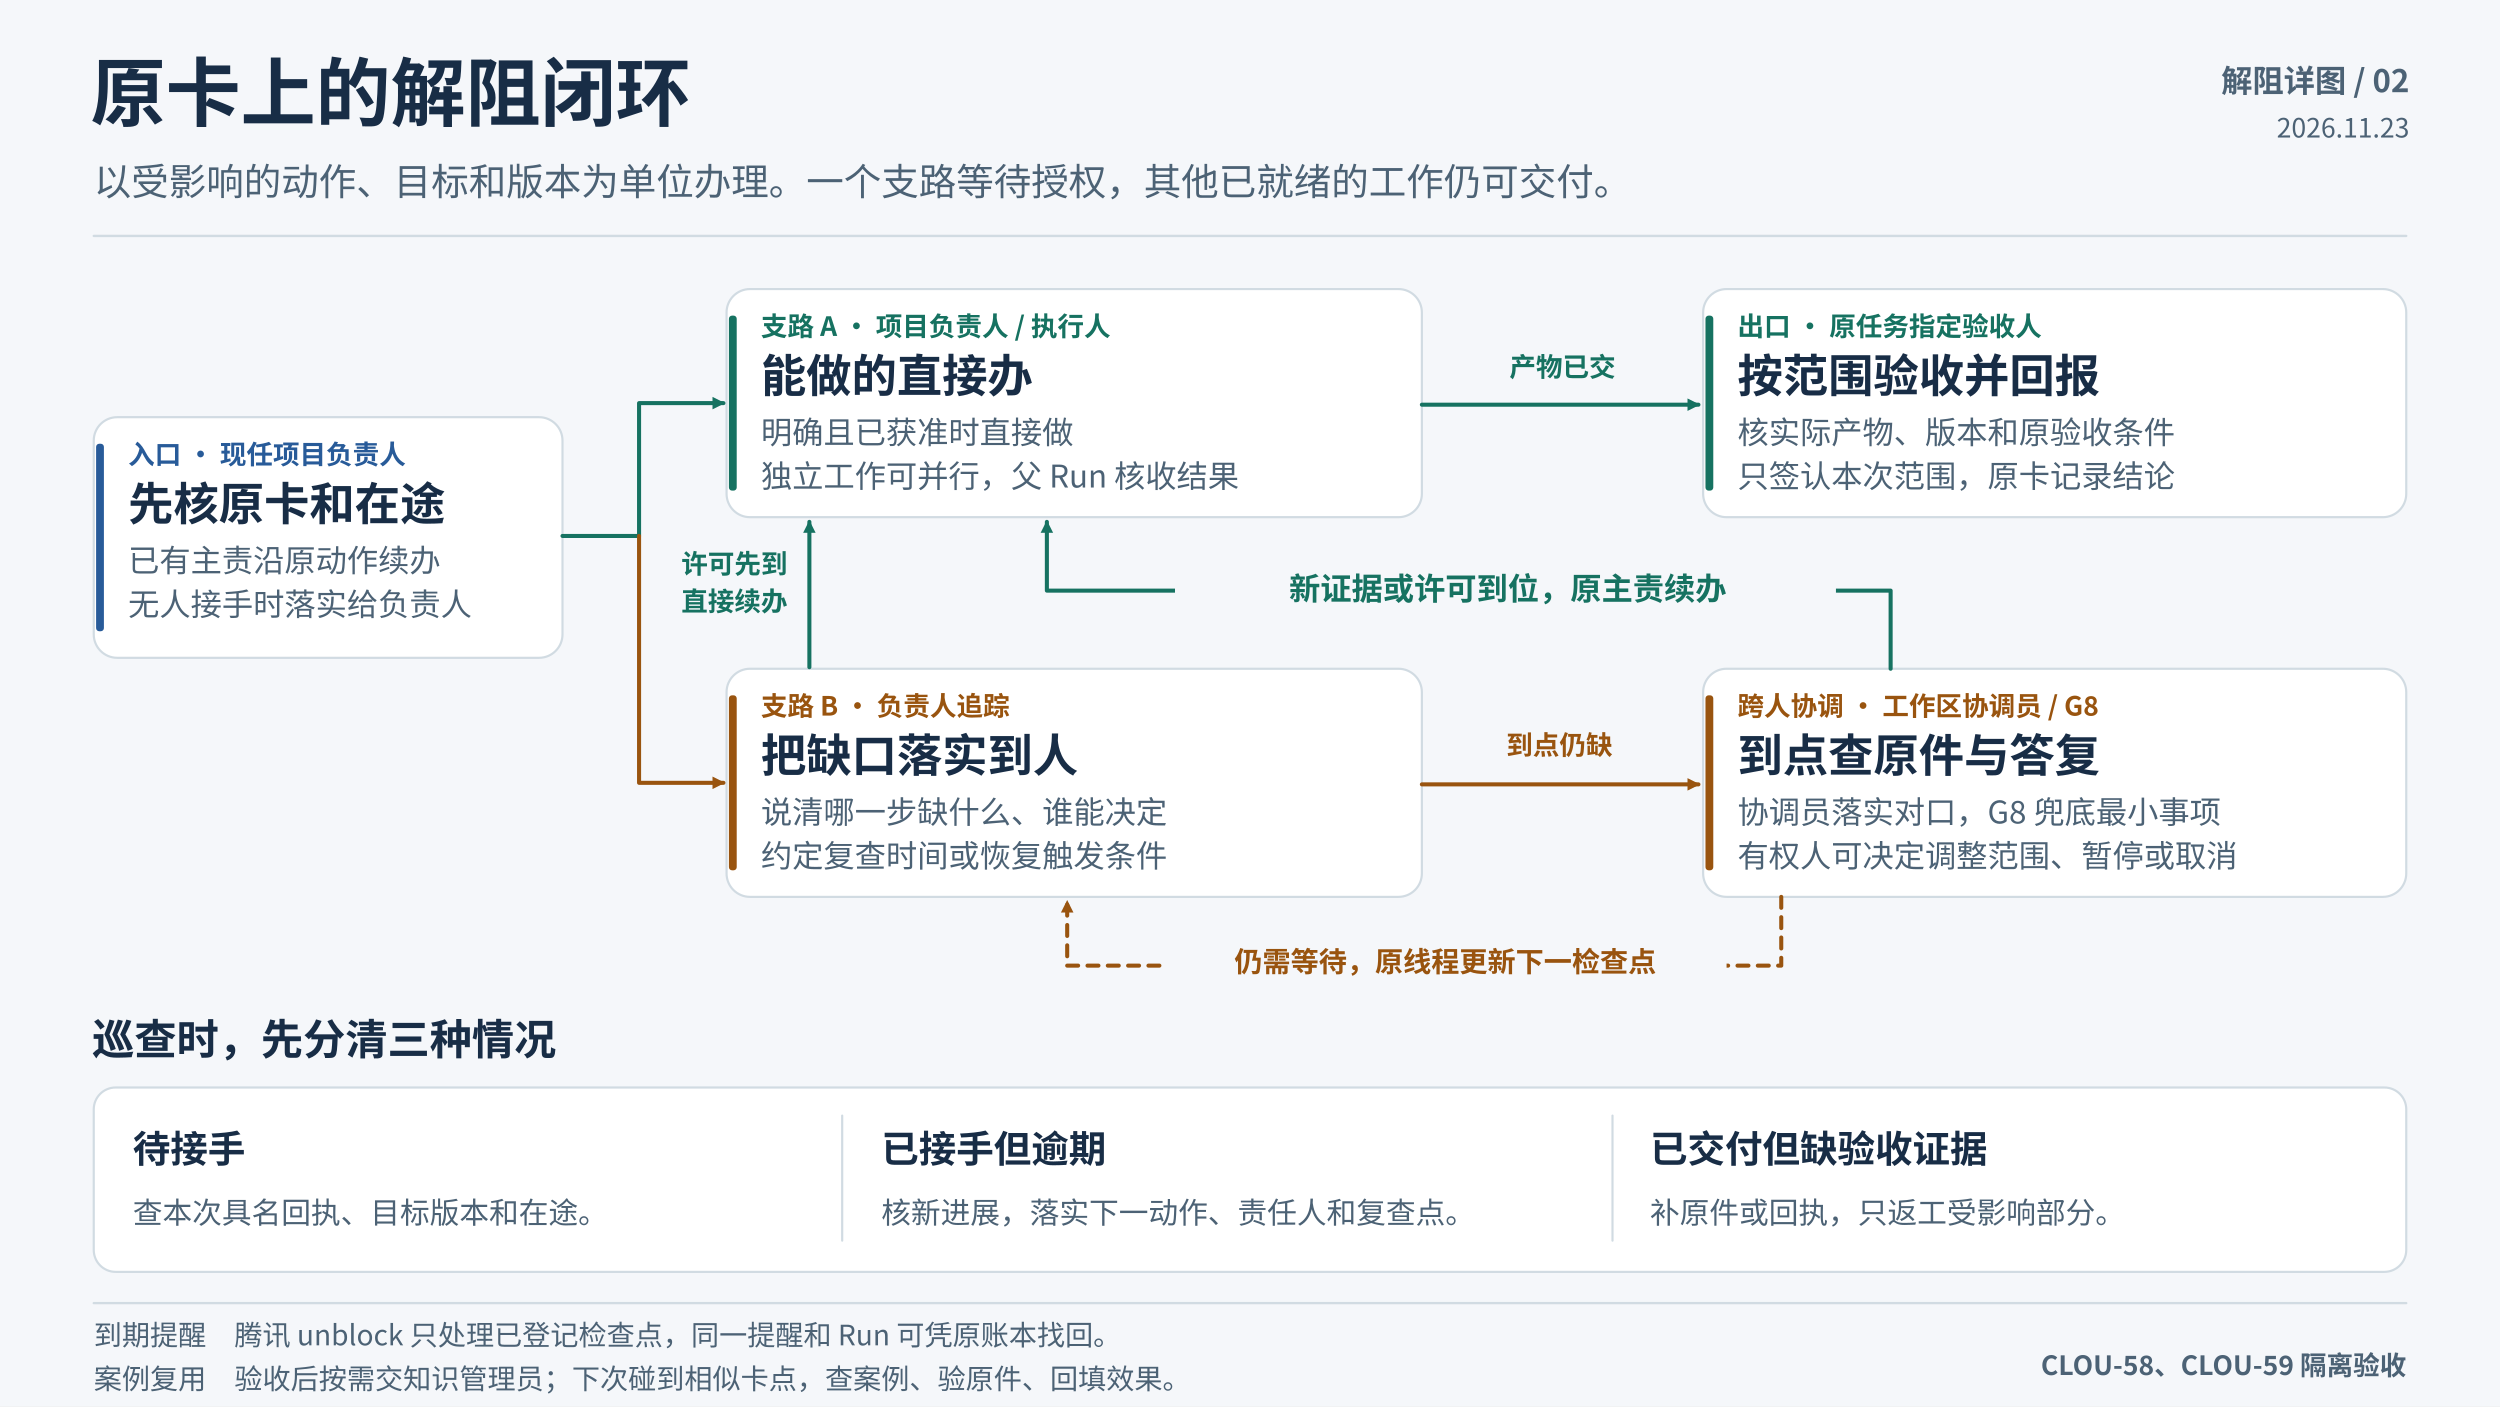
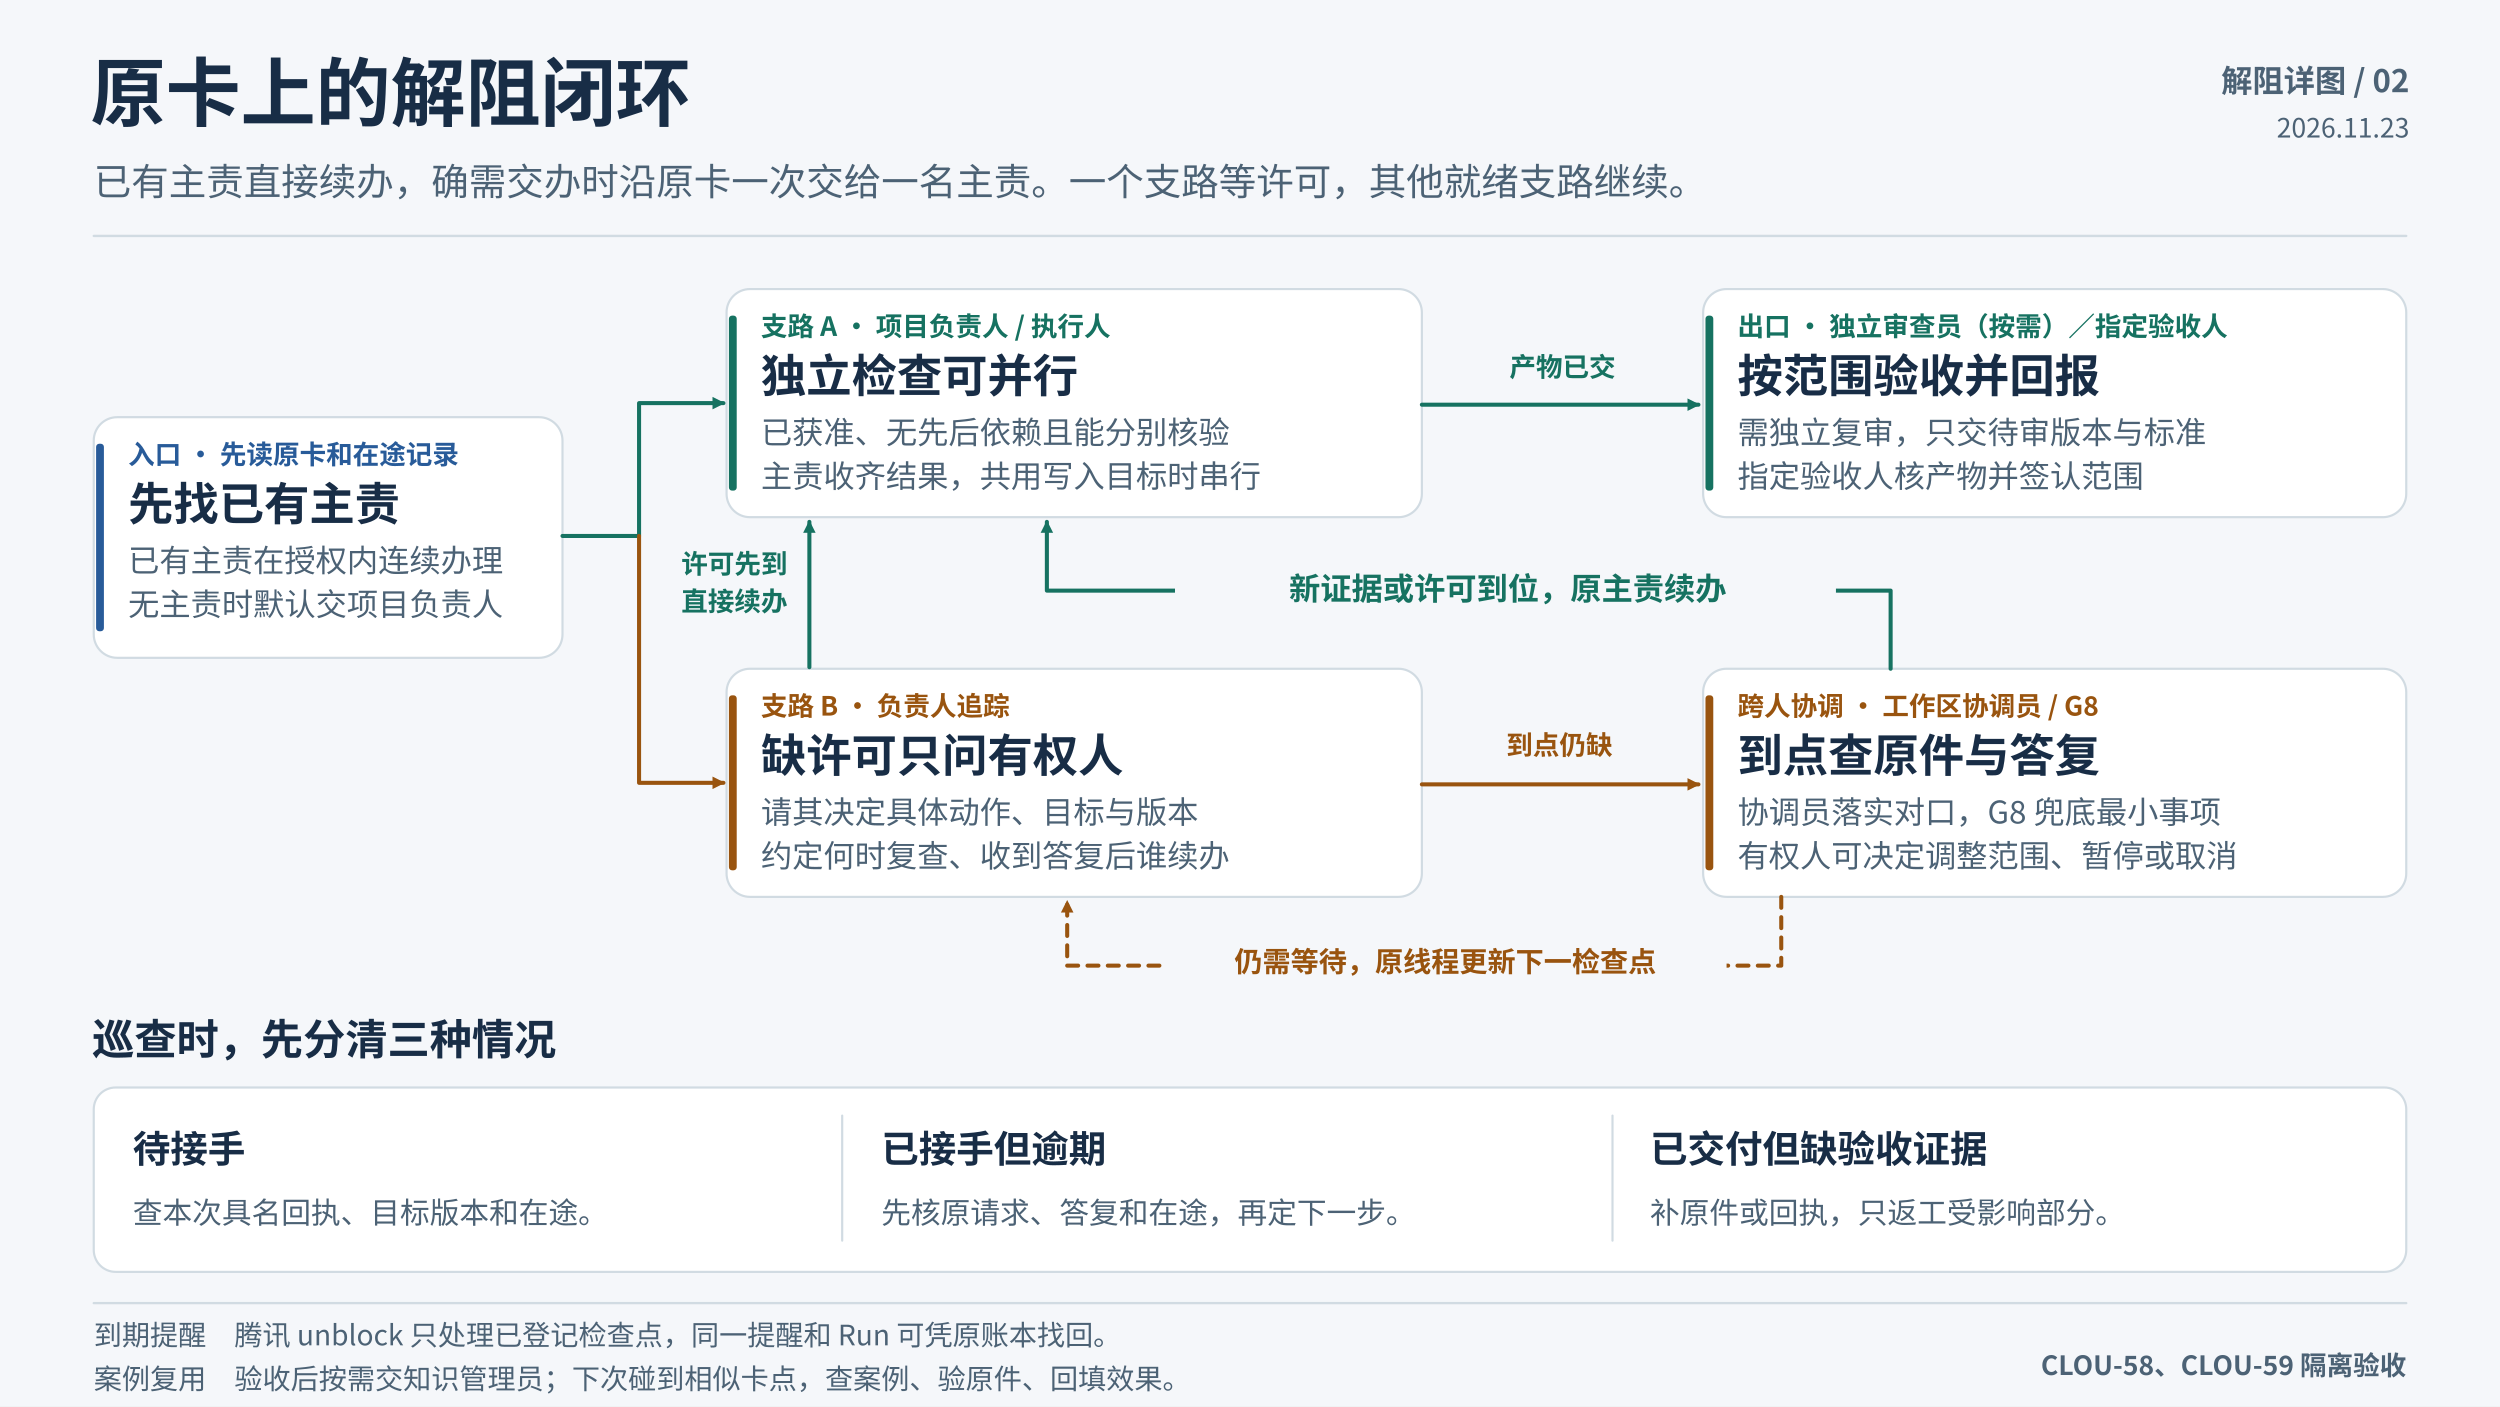
<svg xmlns="http://www.w3.org/2000/svg" width="1600" height="900" viewBox="0 0 1600 900" role="img" aria-labelledby="title desc">
  <defs>
    <marker id="main" markerWidth="10" markerHeight="10" refX="8" refY="5" orient="auto" markerUnits="userSpaceOnUse">
      <path d="M1 1 L9 5 L1 9 Z" fill="#285b99" />
    </marker>
  </defs>
  <defs>
    <marker id="back" markerWidth="10" markerHeight="10" refX="8" refY="5" orient="auto" markerUnits="userSpaceOnUse">
      <path d="M1 1 L9 5 L1 9 Z" fill="#167261" />
    </marker>
  </defs>
  <defs>
    <marker id="risk" markerWidth="10" markerHeight="10" refX="8" refY="5" orient="auto" markerUnits="userSpaceOnUse">
      <path d="M1 1 L9 5 L1 9 Z" fill="#99540f" />
    </marker>
  </defs>
  <defs>
    <marker id="muted" markerWidth="10" markerHeight="10" refX="8" refY="5" orient="auto" markerUnits="userSpaceOnUse">
      <path d="M1 1 L9 5 L1 9 Z" fill="#4c6275" />
    </marker>
  </defs>
  <rect x="0" y="0" width="1600" height="900" rx="0" fill="#f5f7fa" stroke="none" stroke-width="1.4" />
  <text x="58" y="77" text-anchor="start" font-family="system-ui, 'PingFang SC', 'Microsoft YaHei', 'Noto Sans CJK SC', sans-serif" font-size="48" font-weight="720" fill="#182d46" data-max="1160">原卡上的解阻闭环</text>
  <text x="1542" y="59" text-anchor="end" font-family="system-ui, 'PingFang SC', 'Microsoft YaHei', 'Noto Sans CJK SC', sans-serif" font-size="20" font-weight="600" fill="#4c6275" data-max="320">解阻详图   /   02</text>
  <text x="1542" y="88" text-anchor="end" font-family="system-ui, 'PingFang SC', 'Microsoft YaHei', 'Noto Sans CJK SC', sans-serif" font-size="17" font-weight="500" fill="#4c6275" data-max="240">2026.11.23</text>
-   <text x="60" y="125" text-anchor="start" font-family="system-ui, 'PingFang SC', 'Microsoft YaHei', 'Noto Sans CJK SC', sans-serif" font-size="24" font-weight="420" fill="#4c6275" data-max="1450">以受影响的动作、目标和版本为单位办理。一个支路等待授权，其他已就绪的工作仍可交付。</text>
+   <text x="60" y="125" text-anchor="start" font-family="system-ui, 'PingFang SC', 'Microsoft YaHei', 'Noto Sans CJK SC', sans-serif" font-size="24" font-weight="420" fill="#4c6275" data-max="1450">已有主责直接续办，确需交办时沿原卡一次交给一名主责。一个支路等许可，其他就绪支路继续。</text>
  <path d="M60 151 H1540" fill="none" stroke="#d1dbe2" stroke-width="1.5" stroke-linecap="round" stroke-linejoin="round" />
  <rect x="60" y="267" width="300" height="154" rx="15" fill="#ffffff" stroke="#d1dbe2" stroke-width="1.4" />
  <rect x="61.5" y="284" width="5" height="120" rx="2" fill="#285b99" stroke="none" stroke-width="1.4" />
-   <text x="82" y="297" text-anchor="start" font-family="system-ui, 'PingFang SC', 'Microsoft YaHei', 'Noto Sans CJK SC', sans-serif" font-size="17" font-weight="600" fill="#285b99" data-max="258">入口 · 现任项目负责人</text>
-   <text x="82" y="333" text-anchor="start" font-family="system-ui, 'PingFang SC', 'Microsoft YaHei', 'Noto Sans CJK SC', sans-serif" font-size="29" font-weight="700" fill="#182d46" data-max="258">先核原卡和在途</text>
-   <text x="82" y="366" text-anchor="start" font-family="system-ui, 'PingFang SC', 'Microsoft YaHei', 'Noto Sans CJK SC', sans-serif" font-size="20" font-weight="420" fill="#4c6275" data-max="258">已有主责沿原动作续办</text>
-   <text x="82" y="394" text-anchor="start" font-family="system-ui, 'PingFang SC', 'Microsoft YaHei', 'Noto Sans CJK SC', sans-serif" font-size="20" font-weight="420" fill="#4c6275" data-max="258">无人接手时落实给负责人</text>
+   <text x="82" y="297" text-anchor="start" font-family="system-ui, 'PingFang SC', 'Microsoft YaHei', 'Noto Sans CJK SC', sans-serif" font-size="17" font-weight="600" fill="#285b99" data-max="258">入口 · 先读原卡和在途记录</text>
+   <text x="82" y="333" text-anchor="start" font-family="system-ui, 'PingFang SC', 'Microsoft YaHei', 'Noto Sans CJK SC', sans-serif" font-size="29" font-weight="700" fill="#182d46" data-max="258">先找已有主责</text>
+   <text x="82" y="366" text-anchor="start" font-family="system-ui, 'PingFang SC', 'Microsoft YaHei', 'Noto Sans CJK SC', sans-serif" font-size="20" font-weight="420" fill="#4c6275" data-max="258">已有主责在授权内连续办理</text>
+   <text x="82" y="394" text-anchor="start" font-family="system-ui, 'PingFang SC', 'Microsoft YaHei', 'Noto Sans CJK SC', sans-serif" font-size="20" font-weight="420" fill="#4c6275" data-max="258">无主责时默认交项目负责人</text>
  <rect x="465" y="185" width="445" height="146" rx="15" fill="#ffffff" stroke="#d1dbe2" stroke-width="1.4" />
  <rect x="466.5" y="202" width="5" height="112" rx="2" fill="#167261" stroke="none" stroke-width="1.4" />
  <text x="487" y="215" text-anchor="start" font-family="system-ui, 'PingFang SC', 'Microsoft YaHei', 'Noto Sans CJK SC', sans-serif" font-size="17" font-weight="600" fill="#167261" data-max="403">支路 A · 项目负责人 / 执行人</text>
-   <text x="487" y="251" text-anchor="start" font-family="system-ui, 'PingFang SC', 'Microsoft YaHei', 'Noto Sans CJK SC', sans-serif" font-size="29" font-weight="700" fill="#182d46" data-max="403">能做的直接办</text>
-   <text x="487" y="284" text-anchor="start" font-family="system-ui, 'PingFang SC', 'Microsoft YaHei', 'Noto Sans CJK SC', sans-serif" font-size="20" font-weight="420" fill="#4c6275" data-max="403">明确且已获准时直接做</text>
-   <text x="487" y="312" text-anchor="start" font-family="system-ui, 'PingFang SC', 'Microsoft YaHei', 'Noto Sans CJK SC', sans-serif" font-size="20" font-weight="420" fill="#4c6275" data-max="403">独立工作可并行，父 Run 核收结果</text>
+   <text x="487" y="251" text-anchor="start" font-family="system-ui, 'PingFang SC', 'Microsoft YaHei', 'Noto Sans CJK SC', sans-serif" font-size="29" font-weight="700" fill="#182d46" data-max="403">独立检查可并行</text>
+   <text x="487" y="284" text-anchor="start" font-family="system-ui, 'PingFang SC', 'Microsoft YaHei', 'Noto Sans CJK SC', sans-serif" font-size="20" font-weight="420" fill="#4c6275" data-max="403">已获准、无先后依赖且能分别核验</text>
+   <text x="487" y="312" text-anchor="start" font-family="system-ui, 'PingFang SC', 'Microsoft YaHei', 'Noto Sans CJK SC', sans-serif" font-size="20" font-weight="420" fill="#4c6275" data-max="403">主责收齐结果，共用写入目标时串行</text>
  <rect x="1090" y="185" width="450" height="146" rx="15" fill="#ffffff" stroke="#d1dbe2" stroke-width="1.4" />
  <rect x="1091.5" y="202" width="5" height="112" rx="2" fill="#167261" stroke="none" stroke-width="1.4" />
-   <text x="1112" y="215" text-anchor="start" font-family="system-ui, 'PingFang SC', 'Microsoft YaHei', 'Noto Sans CJK SC', sans-serif" font-size="17" font-weight="600" fill="#167261" data-max="408">出口 · 原任务指定验收人</text>
+   <text x="1112" y="215" text-anchor="start" font-family="system-ui, 'PingFang SC', 'Microsoft YaHei', 'Noto Sans CJK SC', sans-serif" font-size="17" font-weight="600" fill="#167261" data-max="408">出口 · 独立审查员（按需）／指定验收人</text>
  <text x="1112" y="251" text-anchor="start" font-family="system-ui, 'PingFang SC', 'Microsoft YaHei', 'Noto Sans CJK SC', sans-serif" font-size="29" font-weight="700" fill="#182d46" data-max="408">按范围验收并回报</text>
-   <text x="1112" y="284" text-anchor="start" font-family="system-ui, 'PingFang SC', 'Microsoft YaHei', 'Noto Sans CJK SC', sans-serif" font-size="20" font-weight="420" fill="#4c6275" data-max="408">核实际产物、版本和原验收条件</text>
-   <text x="1112" y="312" text-anchor="start" font-family="system-ui, 'PingFang SC', 'Microsoft YaHei', 'Noto Sans CJK SC', sans-serif" font-size="20" font-weight="420" fill="#4c6275" data-max="408">只签认本次范围，原卡记录结论</text>
+   <text x="1112" y="284" text-anchor="start" font-family="system-ui, 'PingFang SC', 'Microsoft YaHei', 'Noto Sans CJK SC', sans-serif" font-size="20" font-weight="420" fill="#4c6275" data-max="408">需独立复审，只交待审版本与标准</text>
+   <text x="1112" y="312" text-anchor="start" font-family="system-ui, 'PingFang SC', 'Microsoft YaHei', 'Noto Sans CJK SC', sans-serif" font-size="20" font-weight="420" fill="#4c6275" data-max="408">指定验收人核产物并签认范围</text>
  <rect x="465" y="428" width="445" height="146" rx="15" fill="#ffffff" stroke="#d1dbe2" stroke-width="1.4" />
  <rect x="466.5" y="445" width="5" height="112" rx="2" fill="#99540f" stroke="none" stroke-width="1.4" />
  <text x="487" y="458" text-anchor="start" font-family="system-ui, 'PingFang SC', 'Microsoft YaHei', 'Noto Sans CJK SC', sans-serif" font-size="17" font-weight="600" fill="#99540f" data-max="403">支路 B · 负责人追踪</text>
-   <text x="487" y="494" text-anchor="start" font-family="system-ui, 'PingFang SC', 'Microsoft YaHei', 'Noto Sans CJK SC', sans-serif" font-size="29" font-weight="700" fill="#182d46" data-max="403">把缺口落实到人</text>
-   <text x="487" y="527" text-anchor="start" font-family="system-ui, 'PingFang SC', 'Microsoft YaHei', 'Noto Sans CJK SC', sans-serif" font-size="20" font-weight="420" fill="#4c6275" data-max="403">说清哪一步缺什么、谁能决定</text>
-   <text x="487" y="555" text-anchor="start" font-family="system-ui, 'PingFang SC', 'Microsoft YaHei', 'Noto Sans CJK SC', sans-serif" font-size="20" font-weight="420" fill="#4c6275" data-max="403">约定复查时间或恢复触发条件</text>
+   <text x="487" y="494" text-anchor="start" font-family="system-ui, 'PingFang SC', 'Microsoft YaHei', 'Noto Sans CJK SC', sans-serif" font-size="29" font-weight="700" fill="#182d46" data-max="403">缺许可只问有权人</text>
+   <text x="487" y="527" text-anchor="start" font-family="system-ui, 'PingFang SC', 'Microsoft YaHei', 'Noto Sans CJK SC', sans-serif" font-size="20" font-weight="420" fill="#4c6275" data-max="403">请其决定具体动作、目标与版本</text>
+   <text x="487" y="555" text-anchor="start" font-family="system-ui, 'PingFang SC', 'Microsoft YaHei', 'Noto Sans CJK SC', sans-serif" font-size="20" font-weight="420" fill="#4c6275" data-max="403">约定何时复查、收到答复后谁续办</text>
  <rect x="1090" y="428" width="450" height="146" rx="15" fill="#ffffff" stroke="#d1dbe2" stroke-width="1.4" />
  <rect x="1091.5" y="445" width="5" height="112" rx="2" fill="#99540f" stroke="none" stroke-width="1.4" />
  <text x="1112" y="458" text-anchor="start" font-family="system-ui, 'PingFang SC', 'Microsoft YaHei', 'Noto Sans CJK SC', sans-serif" font-size="17" font-weight="600" fill="#99540f" data-max="408">跨人协调 · 工作区协调员 / G8</text>
  <text x="1112" y="494" text-anchor="start" font-family="system-ui, 'PingFang SC', 'Microsoft YaHei', 'Noto Sans CJK SC', sans-serif" font-size="29" font-weight="700" fill="#182d46" data-max="408">到点查原件与答复</text>
  <text x="1112" y="527" text-anchor="start" font-family="system-ui, 'PingFang SC', 'Microsoft YaHei', 'Noto Sans CJK SC', sans-serif" font-size="20" font-weight="420" fill="#4c6275" data-max="408">协调员落实对口，G8 兜底最小事项</text>
  <text x="1112" y="555" text-anchor="start" font-family="system-ui, 'PingFang SC', 'Microsoft YaHei', 'Noto Sans CJK SC', sans-serif" font-size="20" font-weight="420" fill="#4c6275" data-max="408">有权人可决定调整范围、暂停或取消</text>
  <path d="M360 343 H409 V258 H463" fill="none" stroke="#167261" stroke-width="2.6" stroke-linecap="round" stroke-linejoin="round" marker-end="url(#back)" />
  <path d="M409 343 V501 H463" fill="none" stroke="#99540f" stroke-width="2.6" stroke-linecap="round" stroke-linejoin="round" marker-end="url(#risk)" />
  <path d="M910 259 H1087" fill="none" stroke="#167261" stroke-width="2.6" stroke-linecap="round" stroke-linejoin="round" marker-end="url(#back)" />
  <text x="1000" y="241" text-anchor="middle" font-family="system-ui, 'PingFang SC', 'Microsoft YaHei', 'Noto Sans CJK SC', sans-serif" font-size="17" font-weight="580" fill="#167261" data-max="143">产物已交</text>
  <path d="M518 427 V334" fill="none" stroke="#167261" stroke-width="2.6" stroke-linecap="round" stroke-linejoin="round" marker-end="url(#back)" />
  <text x="504" y="367" text-anchor="end" font-family="system-ui, 'PingFang SC', 'Microsoft YaHei', 'Noto Sans CJK SC', sans-serif" font-size="17" font-weight="550" fill="#167261" data-max="90">许可先到</text>
  <text x="504" y="391" text-anchor="end" font-family="system-ui, 'PingFang SC', 'Microsoft YaHei', 'Noto Sans CJK SC', sans-serif" font-size="17" font-weight="550" fill="#167261" data-max="90">直接续办</text>
  <path d="M910 502 H1087" fill="none" stroke="#99540f" stroke-width="2.6" stroke-linecap="round" stroke-linejoin="round" marker-end="url(#risk)" />
  <text x="998" y="483" text-anchor="middle" font-family="system-ui, 'PingFang SC', 'Microsoft YaHei', 'Noto Sans CJK SC', sans-serif" font-size="17" font-weight="580" fill="#99540f" data-max="143">到点仍缺</text>
  <path d="M1210 428 V378 H670 V334" fill="none" stroke="#167261" stroke-width="2.6" stroke-linecap="round" stroke-linejoin="round" marker-end="url(#back)" />
  <rect x="752" y="361" width="423" height="33" rx="0" fill="#f5f7fa" stroke="none" stroke-width="1.4" />
  <text x="965" y="384" text-anchor="middle" font-family="system-ui, 'PingFang SC', 'Microsoft YaHei', 'Noto Sans CJK SC', sans-serif" font-size="20" font-weight="550" fill="#167261" data-max="408">新证据或许可到位，原主责续办</text>
  <path d="M1140 574 V618 H683 V577" fill="none" stroke="#99540f" stroke-width="2.6" stroke-linecap="round" stroke-linejoin="round" stroke-dasharray="7 6" marker-end="url(#risk)" />
  <rect x="745" y="602" width="360" height="30" rx="0" fill="#f5f7fa" stroke="none" stroke-width="1.4" />
  <text x="925" y="622" text-anchor="middle" font-family="system-ui, 'PingFang SC', 'Microsoft YaHei', 'Noto Sans CJK SC', sans-serif" font-size="18" font-weight="550" fill="#99540f" data-max="354">仍需等待，原线程更新下一检查点</text>
  <text x="59" y="675" text-anchor="start" font-family="system-ui, 'PingFang SC', 'Microsoft YaHei', 'Noto Sans CJK SC', sans-serif" font-size="27" font-weight="680" fill="#182d46" data-max="930">巡查时，先分清三种情况</text>
  <rect x="60" y="696" width="1480" height="118" rx="14" fill="#ffffff" stroke="#d1dbe2" stroke-width="1.4" />
  <path d="M539 714 V794" fill="none" stroke="#d1dbe2" stroke-width="1.4" stroke-linecap="round" stroke-linejoin="round" />
  <path d="M1032 714 V794" fill="none" stroke="#d1dbe2" stroke-width="1.4" stroke-linecap="round" stroke-linejoin="round" />
  <text x="85" y="744" text-anchor="start" font-family="system-ui, 'PingFang SC', 'Microsoft YaHei', 'Noto Sans CJK SC', sans-serif" font-size="24" font-weight="640" fill="#182d46" data-max="451">待接手</text>
  <text x="85" y="783" text-anchor="start" font-family="system-ui, 'PingFang SC', 'Microsoft YaHei', 'Noto Sans CJK SC', sans-serif" font-size="19" font-weight="420" fill="#4c6275" data-max="452">查本次具名回执、目标版本和在途。</text>
  <text x="564" y="744" text-anchor="start" font-family="system-ui, 'PingFang SC', 'Microsoft YaHei', 'Noto Sans CJK SC', sans-serif" font-size="24" font-weight="640" fill="#182d46" data-max="451">已接手但逾期</text>
-   <text x="564" y="783" text-anchor="start" font-family="system-ui, 'PingFang SC', 'Microsoft YaHei', 'Noto Sans CJK SC', sans-serif" font-size="19" font-weight="420" fill="#4c6275" data-max="452">核新进展，落实下一动作、责任人和复查点。</text>
+   <text x="564" y="783" text-anchor="start" font-family="system-ui, 'PingFang SC', 'Microsoft YaHei', 'Noto Sans CJK SC', sans-serif" font-size="19" font-weight="420" fill="#4c6275" data-max="452">先核原请求、答复和在途，再定下一步。</text>
  <text x="1056" y="744" text-anchor="start" font-family="system-ui, 'PingFang SC', 'Microsoft YaHei', 'Noto Sans CJK SC', sans-serif" font-size="24" font-weight="640" fill="#182d46" data-max="451">已交付但缺验收证据</text>
  <text x="1056" y="783" text-anchor="start" font-family="system-ui, 'PingFang SC', 'Microsoft YaHei', 'Noto Sans CJK SC', sans-serif" font-size="19" font-weight="420" fill="#4c6275" data-max="452">补原件或回执，只返工受影响部分。</text>
  <path d="M60 834 H1540" fill="none" stroke="#d1dbe2" stroke-width="1.5" stroke-linecap="round" stroke-linejoin="round" />
  <text x="60" y="861" text-anchor="start" font-family="system-ui, 'PingFang SC', 'Microsoft YaHei', 'Noto Sans CJK SC', sans-serif" font-size="18" font-weight="450" fill="#4c6275" data-max="1100">到期提醒　腾讯 unblock 只处理已登记检查点，同一提醒和 Run 可凭原账本找回。</text>
  <text x="60" y="889" text-anchor="start" font-family="system-ui, 'PingFang SC', 'Microsoft YaHei', 'Noto Sans CJK SC', sans-serif" font-size="18" font-weight="450" fill="#4c6275" data-max="1120">案例复用　验收后按需交知识管理员；下次碰到相似卡点，查案例、验原件、回填效果。</text>
  <text x="1540" y="880" text-anchor="end" font-family="system-ui, 'PingFang SC', 'Microsoft YaHei', 'Noto Sans CJK SC', sans-serif" font-size="17" font-weight="550" fill="#4c6275" data-max="370">CLOU-58、CLOU-59  隔离验收</text>
</svg>
